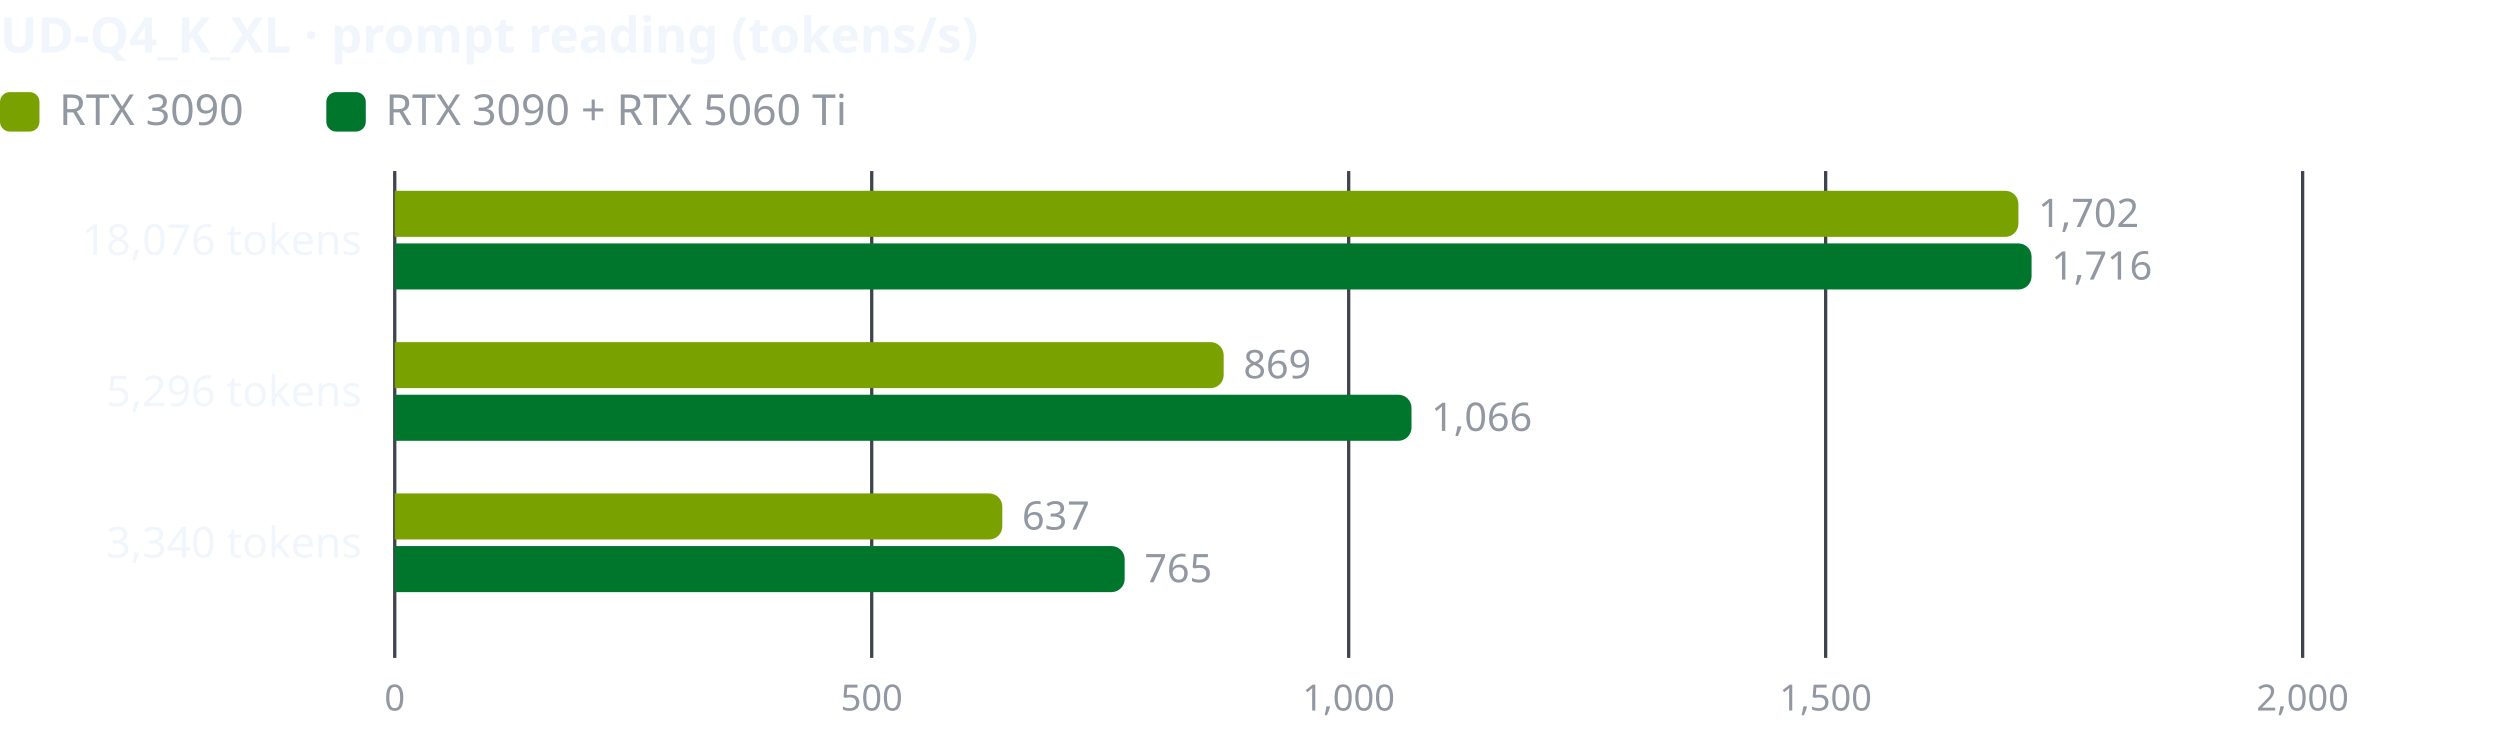
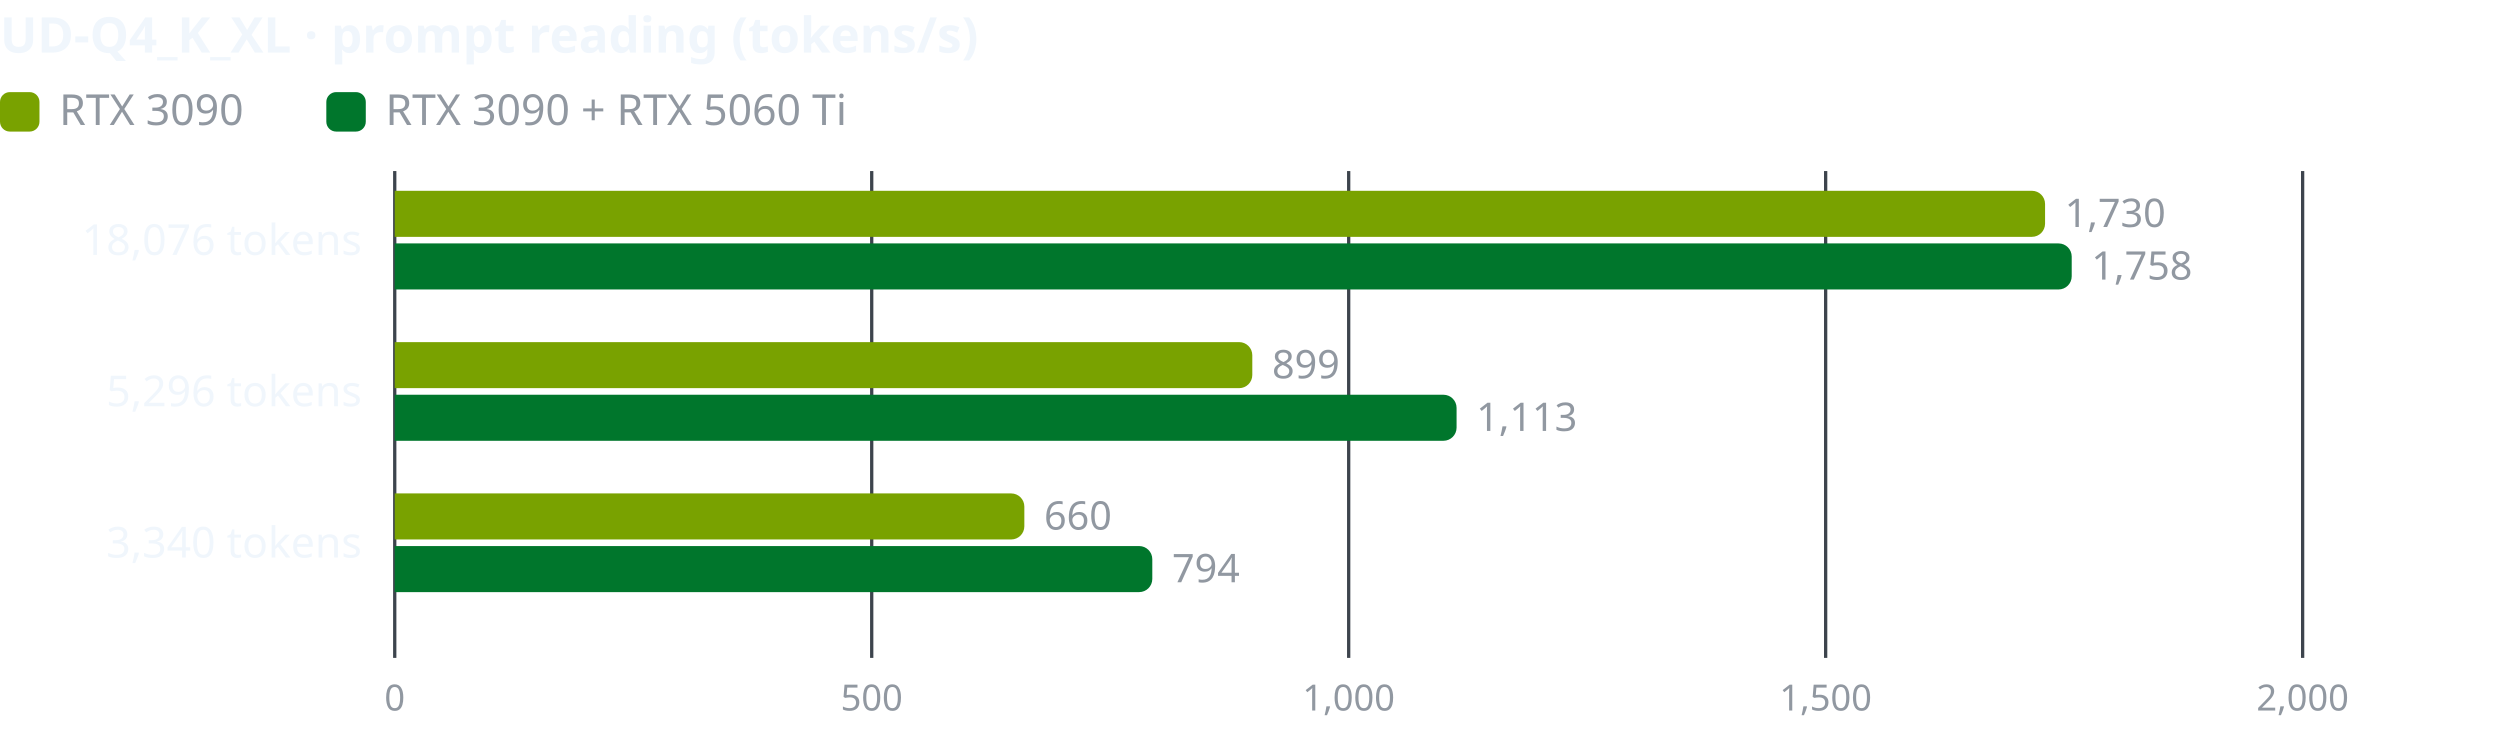
<svg xmlns="http://www.w3.org/2000/svg" width="760" height="222" viewBox="0 0 760 222" role="img" aria-label="UD-Q4_K_XL prompt reading speed" font-family="-apple-system,BlinkMacSystemFont,'Segoe UI','Noto Sans',Helvetica,Arial,sans-serif">
  <text x="0" y="16" font-size="15" font-weight="600" fill="#f0f6fc">UD-Q4_K_XL · prompt reading (tokens/s)</text>
  <rect x="0" y="28" width="12" height="12" rx="3" fill="#79a200" />
  <text x="18" y="38" font-size="13" fill="#9198a1">RTX 3090</text>
  <rect x="99.2" y="28" width="12" height="12" rx="3" fill="#00762c" />
  <text x="117.2" y="38" font-size="13" fill="#9198a1">RTX 3090 + RTX 5060 Ti</text>
  <line x1="120.0" y1="52" x2="120.0" y2="200" stroke="#3d444d" stroke-width="1" />
  <text x="120.0" y="216" font-size="11" fill="#9198a1" text-anchor="middle">0</text>
  <line x1="265.0" y1="52" x2="265.0" y2="200" stroke="#3d444d" stroke-width="1" />
  <text x="265.0" y="216" font-size="11" fill="#9198a1" text-anchor="middle">500</text>
  <line x1="410.0" y1="52" x2="410.0" y2="200" stroke="#3d444d" stroke-width="1" />
  <text x="410.0" y="216" font-size="11" fill="#9198a1" text-anchor="middle">1,000</text>
  <line x1="555.0" y1="52" x2="555.0" y2="200" stroke="#3d444d" stroke-width="1" />
  <text x="555.0" y="216" font-size="11" fill="#9198a1" text-anchor="middle">1,500</text>
  <line x1="700.0" y1="52" x2="700.0" y2="200" stroke="#3d444d" stroke-width="1" />
  <text x="700.0" y="216" font-size="11" fill="#9198a1" text-anchor="middle">2,000</text>
  <text x="110" y="77.5" font-size="13" fill="#f0f6fc" text-anchor="end">18,076 tokens</text>
-   <path d="M120.0,58.0 h489.6 a4,4 0 0 1 4,4 v6.0 a4,4 0 0 1 -4,4 h-489.6 z" fill="#79a200" />
-   <text x="619.6" y="69" font-size="12" fill="#9198a1">1,702</text>
-   <path d="M120.0,74.0 h493.6 a4,4 0 0 1 4,4 v6.0 a4,4 0 0 1 -4,4 h-493.6 z" fill="#00762c" />
-   <text x="623.6" y="85" font-size="12" fill="#9198a1">1,716</text>
+   <path d="M120.0,58.0 h497.7 a4,4 0 0 1 4,4 v6.0 a4,4 0 0 1 -4,4 h-497.7 z" fill="#79a200" />
+   <text x="627.7" y="69" font-size="12" fill="#9198a1">1,730</text>
+   <path d="M120.0,74.0 h505.8 a4,4 0 0 1 4,4 v6.0 a4,4 0 0 1 -4,4 h-505.8 z" fill="#00762c" />
+   <text x="635.8" y="85" font-size="12" fill="#9198a1">1,758</text>
  <text x="110" y="123.5" font-size="13" fill="#f0f6fc" text-anchor="end">5,296 tokens</text>
-   <path d="M120.0,104.0 h248.0 a4,4 0 0 1 4,4 v6.0 a4,4 0 0 1 -4,4 h-248.0 z" fill="#79a200" />
-   <text x="378.0" y="115" font-size="12" fill="#9198a1">869</text>
-   <path d="M120.0,120.0 h305.1 a4,4 0 0 1 4,4 v6.0 a4,4 0 0 1 -4,4 h-305.1 z" fill="#00762c" />
-   <text x="435.1" y="131" font-size="12" fill="#9198a1">1,066</text>
+   <path d="M120.0,104.0 h256.7 a4,4 0 0 1 4,4 v6.0 a4,4 0 0 1 -4,4 h-256.7 z" fill="#79a200" />
+   <text x="386.7" y="115" font-size="12" fill="#9198a1">899</text>
+   <path d="M120.0,120.0 h318.8 a4,4 0 0 1 4,4 v6.0 a4,4 0 0 1 -4,4 h-318.8 z" fill="#00762c" />
+   <text x="448.8" y="131" font-size="12" fill="#9198a1">1,113</text>
  <text x="110" y="169.5" font-size="13" fill="#f0f6fc" text-anchor="end">3,340 tokens</text>
-   <path d="M120.0,150.0 h180.7 a4,4 0 0 1 4,4 v6.0 a4,4 0 0 1 -4,4 h-180.7 z" fill="#79a200" />
-   <text x="310.7" y="161" font-size="12" fill="#9198a1">637</text>
-   <path d="M120.0,166.0 h217.9 a4,4 0 0 1 4,4 v6.0 a4,4 0 0 1 -4,4 h-217.9 z" fill="#00762c" />
-   <text x="347.9" y="177" font-size="12" fill="#9198a1">765</text>
+   <path d="M120.0,150.0 h187.4 a4,4 0 0 1 4,4 v6.0 a4,4 0 0 1 -4,4 h-187.4 z" fill="#79a200" />
+   <text x="317.4" y="161" font-size="12" fill="#9198a1">660</text>
+   <path d="M120.0,166.0 h226.3 a4,4 0 0 1 4,4 v6.0 a4,4 0 0 1 -4,4 h-226.3 z" fill="#00762c" />
+   <text x="356.3" y="177" font-size="12" fill="#9198a1">794</text>
</svg>
